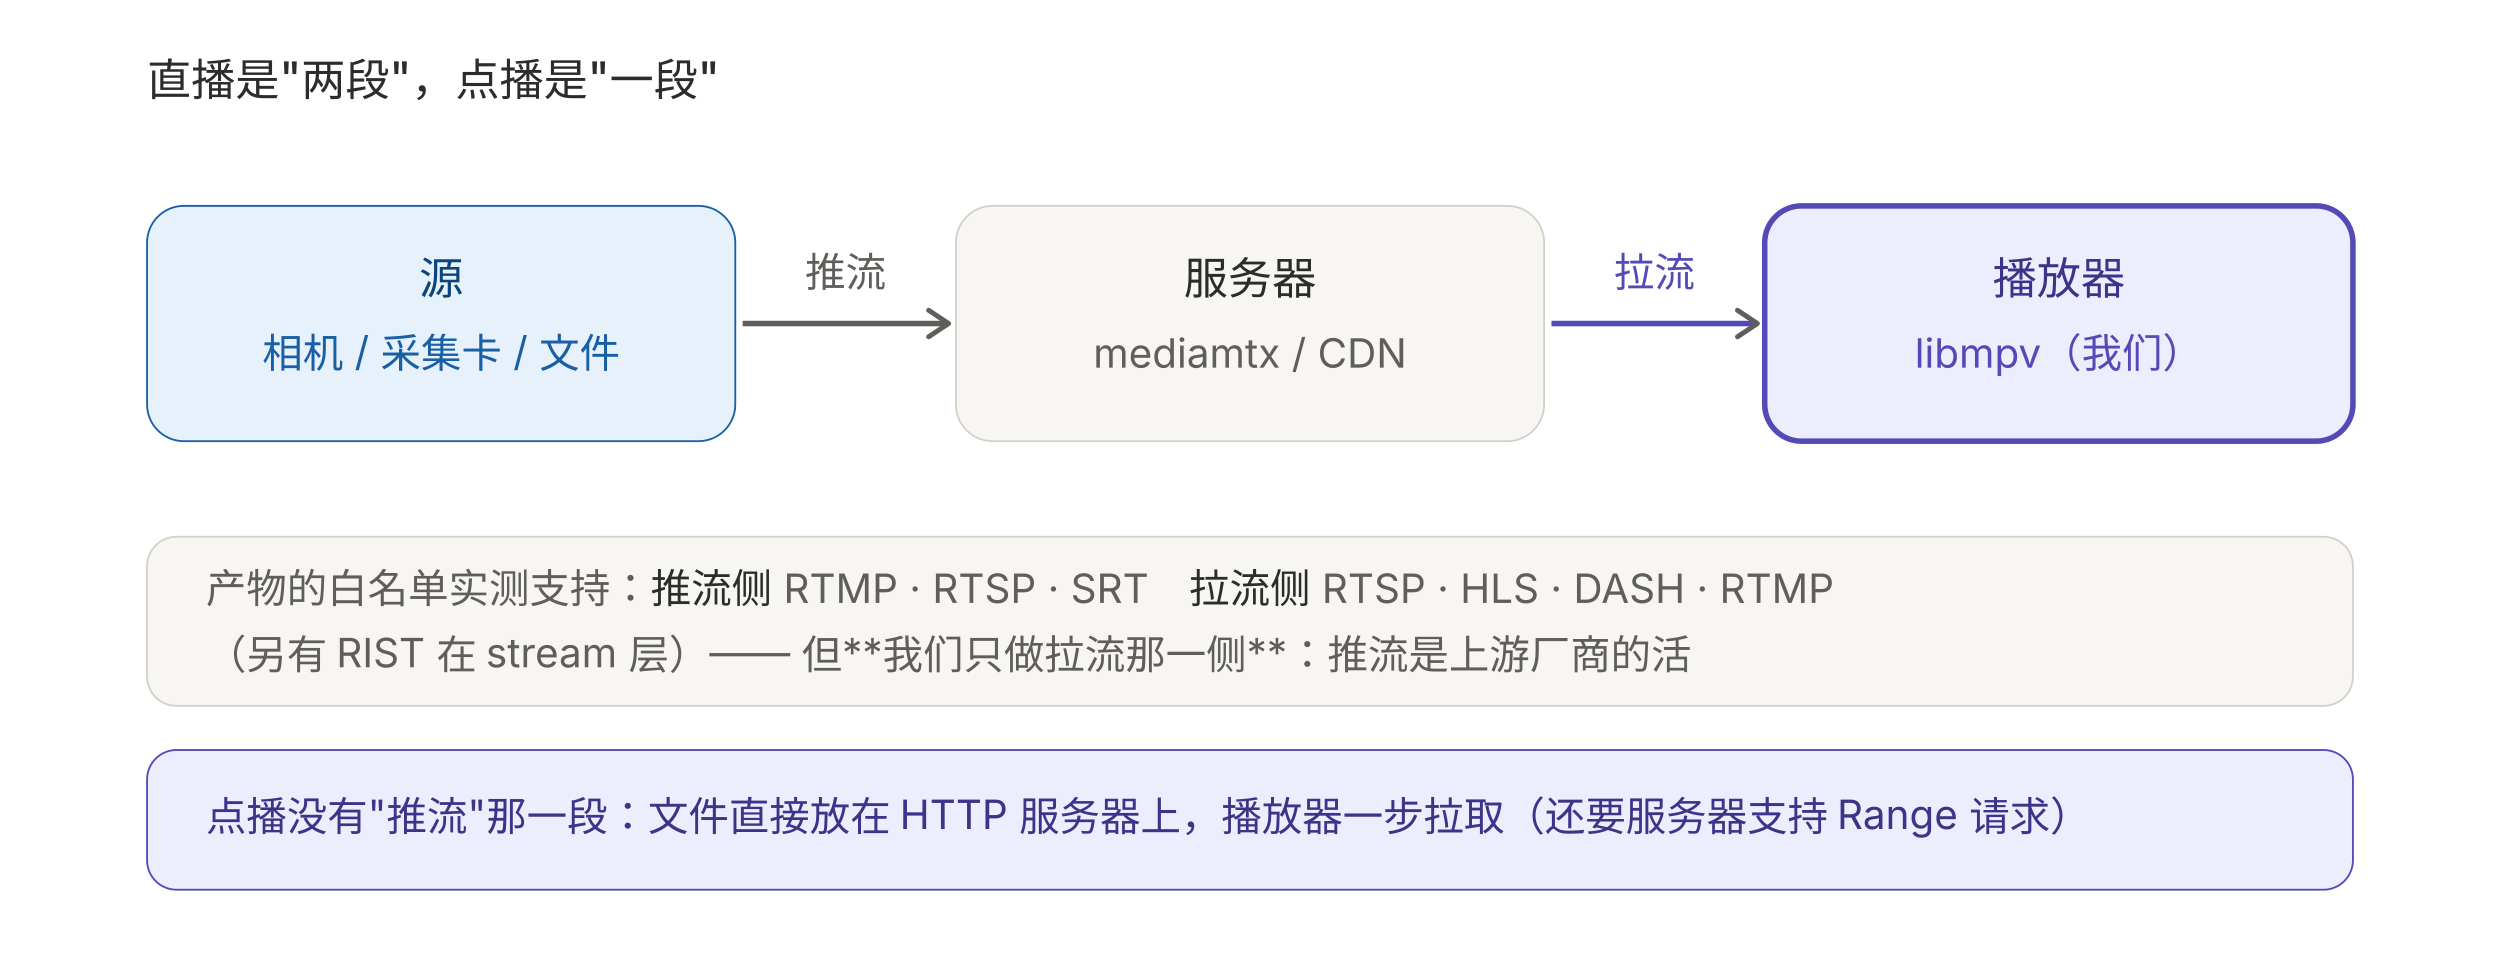
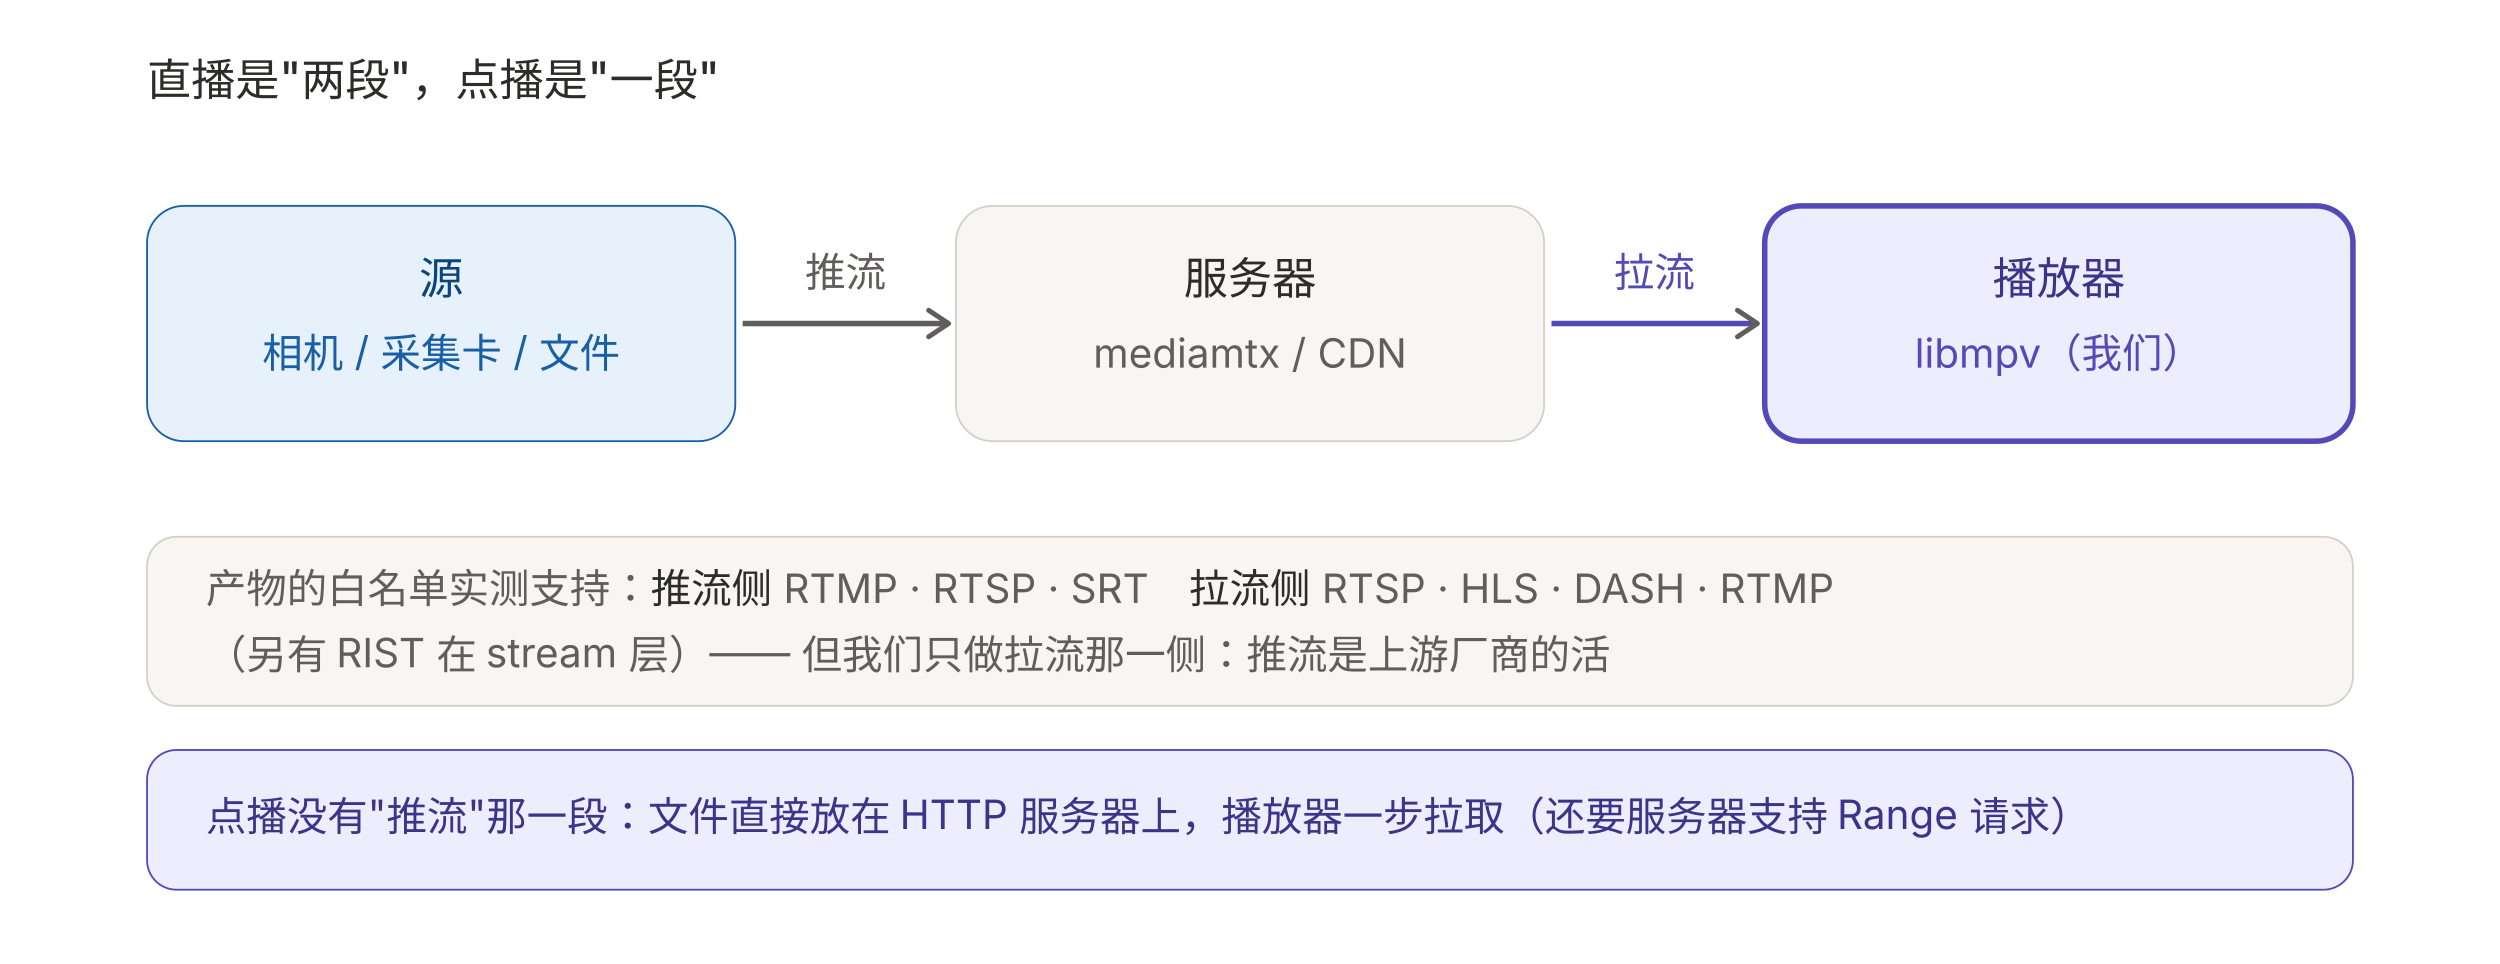
<svg xmlns="http://www.w3.org/2000/svg" viewBox="0 0 680 262" width="680" height="262" style="max-width:100%;height:auto" role="img">
  <defs>
    <marker id="n1" viewBox="0 0 10 10" refX="8" refY="5" markerWidth="6" markerHeight="6" orient="auto-start-reverse">
      <path d="M2 1L8 5L2 9" fill="none" stroke="#5F5E5A" stroke-width="1.5" stroke-linecap="round" stroke-linejoin="round" />
    </marker>
  </defs>
  <text x="40" y="26" font-family="-apple-system, 'PingFang SC', sans-serif" font-size="12" font-weight="500" fill="#2C2C2A">直播是"两段"，点播是"一段"</text>
  <rect x="40" y="56" width="160" height="64" rx="10" fill="#E6F1FB" stroke="#185FA5" stroke-width="0.5" />
  <text x="120" y="80" font-family="-apple-system, 'PingFang SC', sans-serif" font-size="12" font-weight="500" fill="#0C447C" text-anchor="middle">源</text>
  <text x="120" y="100" font-family="-apple-system, 'PingFang SC', sans-serif" font-size="11" fill="#185FA5" text-anchor="middle">相机 / 采集卡 / 文件</text>
  <rect x="260" y="56" width="160" height="64" rx="10" fill="#F7F6F3" stroke="#D3D1C7" stroke-width="0.5" />
  <text x="340" y="80" font-family="-apple-system, 'PingFang SC', sans-serif" font-size="12" font-weight="500" fill="#2C2C2A" text-anchor="middle">服务器</text>
  <text x="340" y="100" font-family="-apple-system, 'PingFang SC', sans-serif" font-size="11" fill="#5F5E5A" text-anchor="middle">mediamtx / CDN</text>
  <rect x="480" y="56" width="160" height="64" rx="10" fill="#EEEDFE" stroke="#534AB7" stroke-width="1.5" />
  <text x="560" y="80" font-family="-apple-system, 'PingFang SC', sans-serif" font-size="12" font-weight="500" fill="#3C3489" text-anchor="middle">播放器</text>
  <text x="560" y="100" font-family="-apple-system, 'PingFang SC', sans-serif" font-size="11" fill="#534AB7" text-anchor="middle">libmpv（我们）</text>
  <path d="M202 88L258 88" fill="none" stroke="#5F5E5A" stroke-width="1.5" marker-end="url(#n1)" />
  <text x="230" y="78" font-family="-apple-system, 'PingFang SC', sans-serif" font-size="11" fill="#5F5E5A" text-anchor="middle">推流</text>
  <path d="M422 88L478 88" fill="none" stroke="#534AB7" stroke-width="1.5" marker-end="url(#n1)" />
  <text x="450" y="78" font-family="-apple-system, 'PingFang SC', sans-serif" font-size="11" fill="#534AB7" text-anchor="middle">拉流</text>
  <rect x="40" y="146" width="600" height="46" rx="8" fill="#F7F6F3" stroke="#D3D1C7" stroke-width="0.5" />
  <text x="56" y="164" font-family="-apple-system, 'PingFang SC', sans-serif" font-size="11" fill="#5F5E5A">产物的白名单实测支持：<tspan fill="#2C2C2A">推流侧</tspan> RTMP · RTSP · SRT　<tspan fill="#2C2C2A">拉流侧</tspan> RTSP · HLS · DASH · RTMP</text>
-   <text x="56" y="182" font-family="-apple-system, 'PingFang SC', sans-serif" font-size="11" fill="#5F5E5A">（另有 RIST 在 stream 层）—— 但**我们只做拉流那一侧**：推流是上游厂商的活</text>
+   <text x="56" y="182" font-family="-apple-system, 'PingFang SC', sans-serif" font-size="11" fill="#5F5E5A">（另有 RIST 在 stream 层）—— 但<tspan font-weight="500">我们只做拉流那一侧</tspan>：推流是上游厂商的活</text>
  <rect x="40" y="204" width="600" height="38" rx="8" fill="#EEEDFE" stroke="#534AB7" stroke-width="0.5" />
  <text x="56" y="226" font-family="-apple-system, 'PingFang SC', sans-serif" font-size="11" fill="#3C3489">点播没有"推流"那一段：文件直接放在 HTTP 服务器上，播放器一步拉取（还要服务器支持 Range 请求）</text>
</svg>
